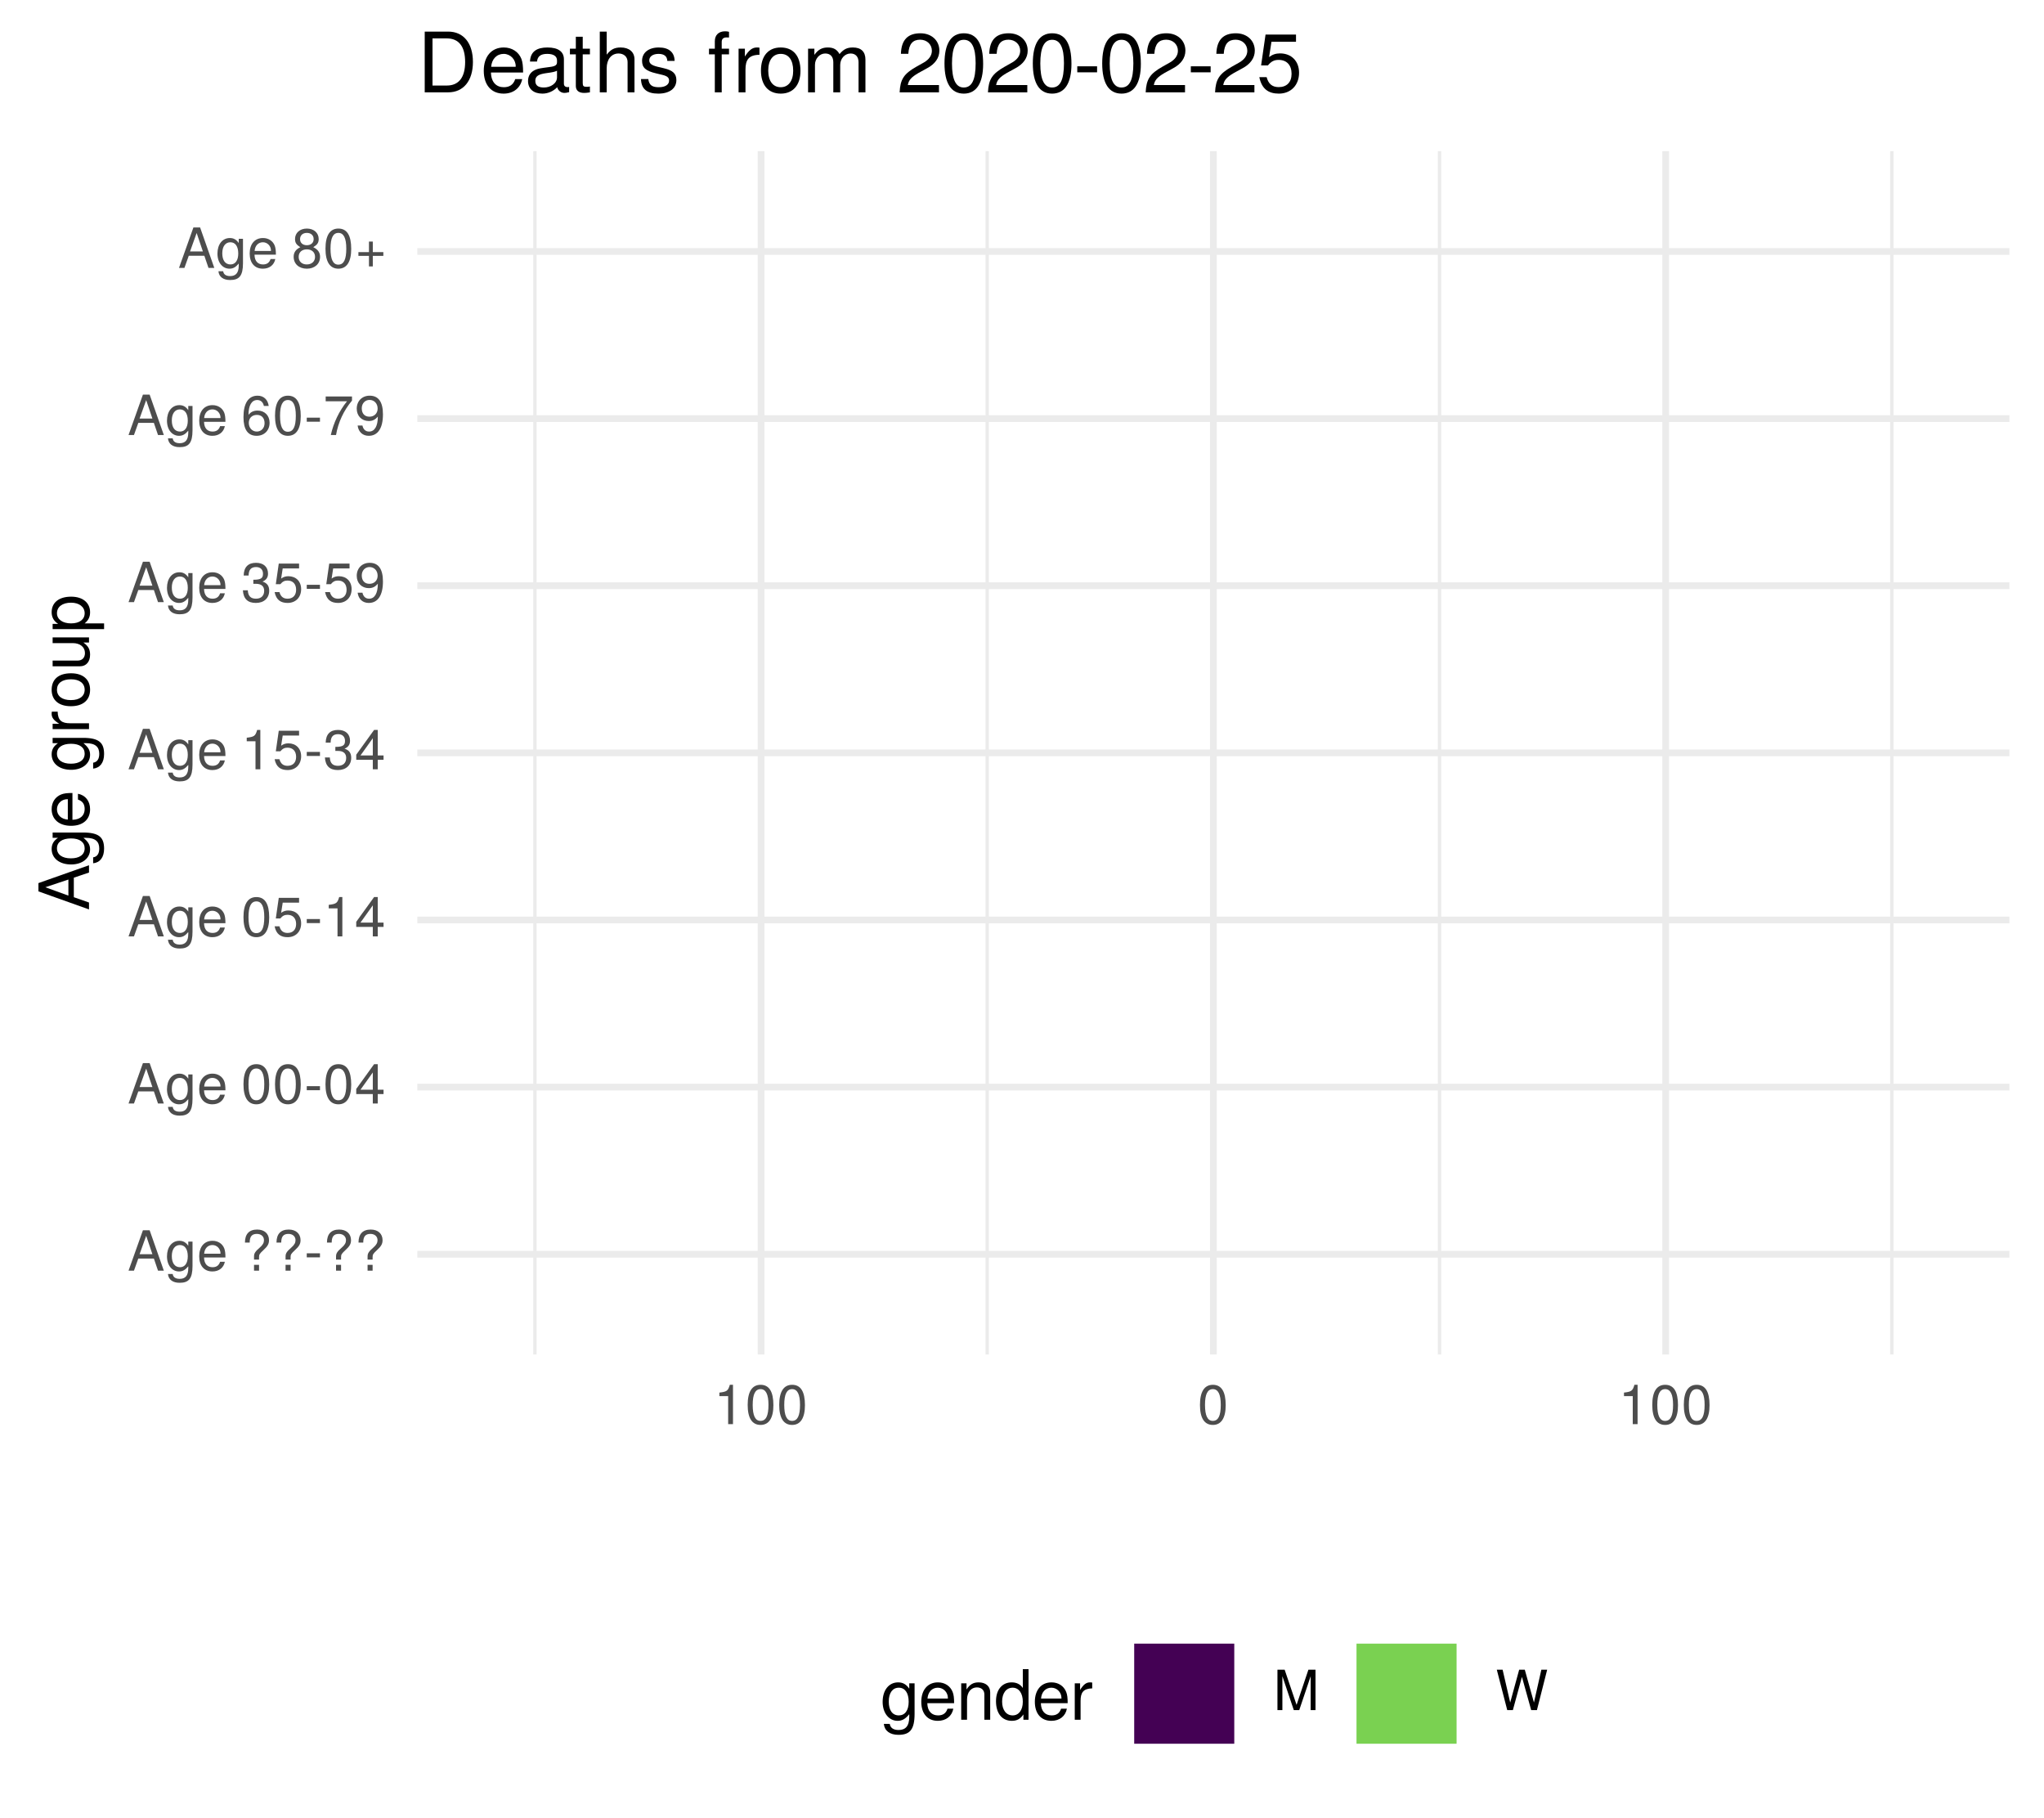
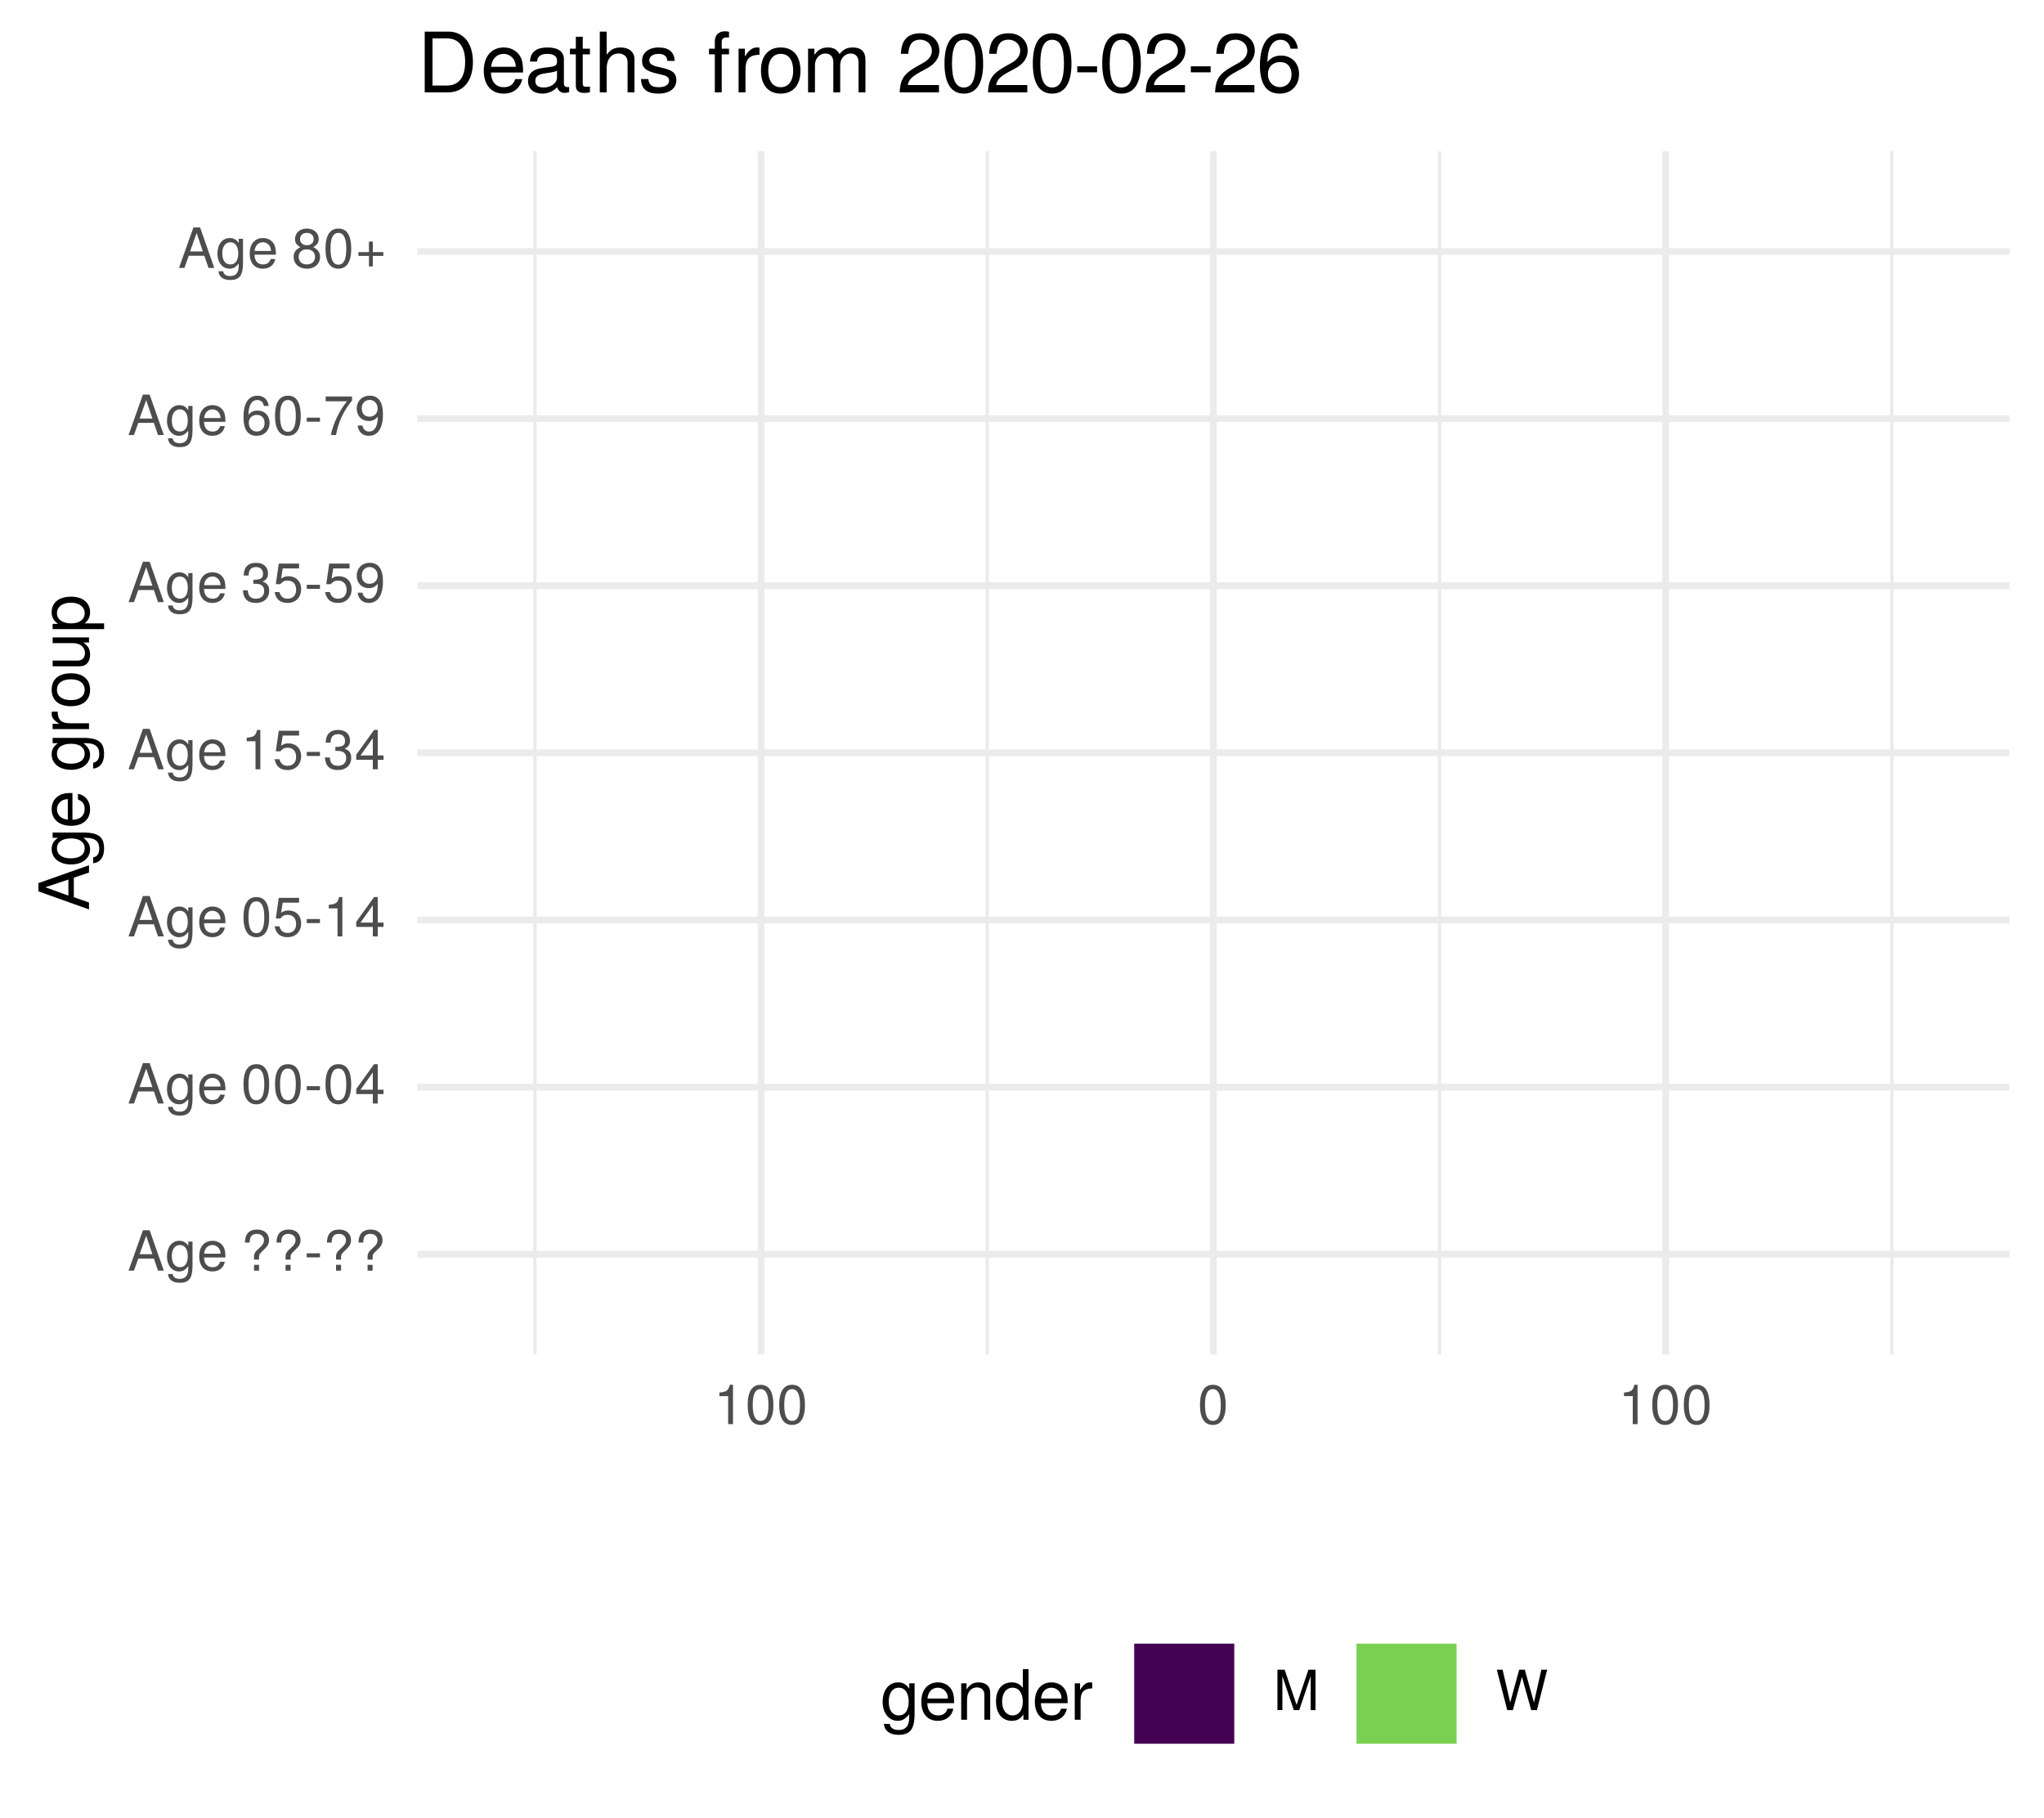
<svg xmlns="http://www.w3.org/2000/svg" xmlns:xlink="http://www.w3.org/1999/xlink" width="324pt" height="288pt" viewBox="0 0 324 288" version="1.1">
  <defs>
    <g>
      <symbol overflow="visible" id="glyph0-0">
        <path style="stroke:none;" d="" />
      </symbol>
      <symbol overflow="visible" id="glyph0-1">
        <path style="stroke:none;" d="M 5.75 0 L 3.5 -6.406 L 2.438 -6.406 L 0.156 0 L 1.016 0 L 1.703 -1.922 L 4.172 -1.922 L 4.828 0 Z M 3.938 -2.609 L 1.906 -2.609 L 2.953 -5.531 Z M 3.938 -2.609 " />
      </symbol>
      <symbol overflow="visible" id="glyph0-2">
        <path style="stroke:none;" d="M 4.297 -0.75 L 4.297 -4.609 L 3.625 -4.609 L 3.625 -3.938 C 3.25 -4.484 2.812 -4.734 2.219 -4.734 C 1.047 -4.734 0.25 -3.75 0.25 -2.266 C 0.25 -0.812 1.078 0.125 2.156 0.125 C 2.734 0.125 3.141 -0.109 3.625 -0.688 L 3.625 -0.391 C 3.625 0.828 3.125 1.297 2.266 1.297 C 1.688 1.297 1.234 1.094 1.156 0.531 L 0.406 0.531 C 0.484 1.406 1.156 1.922 2.25 1.922 C 3.688 1.922 4.297 1.281 4.297 -0.75 Z M 3.547 -2.281 C 3.547 -1.172 3.078 -0.547 2.312 -0.547 C 1.5 -0.547 1.016 -1.188 1.016 -2.312 C 1.016 -3.406 1.516 -4.062 2.297 -4.062 C 3.094 -4.062 3.547 -3.391 3.547 -2.281 Z M 3.547 -2.281 " />
      </symbol>
      <symbol overflow="visible" id="glyph0-3">
        <path style="stroke:none;" d="M 4.516 -2.094 C 4.516 -2.766 4.453 -3.188 4.328 -3.531 C 4.031 -4.281 3.328 -4.734 2.469 -4.734 C 1.172 -4.734 0.359 -3.797 0.359 -2.281 C 0.359 -0.766 1.156 0.125 2.453 0.125 C 3.5 0.125 4.234 -0.469 4.422 -1.406 L 3.672 -1.406 C 3.469 -0.797 3.062 -0.547 2.469 -0.547 C 1.703 -0.547 1.141 -1.031 1.125 -2.094 Z M 3.734 -2.75 C 3.734 -2.75 3.734 -2.703 3.719 -2.688 L 1.141 -2.688 C 1.203 -3.516 1.719 -4.062 2.453 -4.062 C 3.172 -4.062 3.734 -3.469 3.734 -2.75 Z M 3.734 -2.75 " />
      </symbol>
      <symbol overflow="visible" id="glyph0-4">
        <path style="stroke:none;" d="" />
      </symbol>
      <symbol overflow="visible" id="glyph0-5">
        <path style="stroke:none;" d="M 4.422 -4.828 C 4.422 -5.859 3.688 -6.516 2.547 -6.516 C 1.281 -6.516 0.609 -5.812 0.609 -4.453 L 1.359 -4.453 C 1.359 -5.422 1.719 -5.828 2.5 -5.828 C 3.172 -5.828 3.625 -5.422 3.625 -4.828 C 3.625 -4.422 3.438 -4.078 2.969 -3.672 C 2.453 -3.203 2.453 -3.203 2.297 -3 C 2.109 -2.75 2.047 -2.547 2.047 -2.234 L 2.047 -1.75 L 2.844 -1.75 L 2.844 -2.156 C 2.844 -2.547 2.938 -2.703 3.531 -3.25 C 4.203 -3.859 4.422 -4.25 4.422 -4.828 Z M 2.844 0 L 2.844 -0.922 L 2.047 -0.922 L 2.047 0 Z M 2.844 0 " />
      </symbol>
      <symbol overflow="visible" id="glyph0-6">
        <path style="stroke:none;" d="M 2.5 -2.109 L 2.5 -2.75 L 0.406 -2.75 L 0.406 -2.109 Z M 2.5 -2.109 " />
      </symbol>
      <symbol overflow="visible" id="glyph0-7">
        <path style="stroke:none;" d="M 4.453 -3 C 4.453 -5.156 3.781 -6.234 2.422 -6.234 C 1.078 -6.234 0.375 -5.141 0.375 -3.047 C 0.375 -0.953 1.078 0.125 2.422 0.125 C 3.734 0.125 4.453 -0.953 4.453 -3 Z M 3.672 -3.062 C 3.672 -1.297 3.266 -0.516 2.406 -0.516 C 1.578 -0.516 1.172 -1.344 1.172 -3.047 C 1.172 -4.75 1.578 -5.547 2.422 -5.547 C 3.25 -5.547 3.672 -4.734 3.672 -3.062 Z M 3.672 -3.062 " />
      </symbol>
      <symbol overflow="visible" id="glyph0-8">
        <path style="stroke:none;" d="M 4.578 -1.5 L 4.578 -2.188 L 3.656 -2.188 L 3.656 -6.234 L 3.078 -6.234 L 0.25 -2.312 L 0.25 -1.5 L 2.875 -1.5 L 2.875 0 L 3.656 0 L 3.656 -1.5 Z M 2.875 -2.188 L 0.922 -2.188 L 2.875 -4.922 Z M 2.875 -2.188 " />
      </symbol>
      <symbol overflow="visible" id="glyph0-9">
        <path style="stroke:none;" d="M 4.516 -2.062 C 4.516 -3.297 3.688 -4.109 2.5 -4.109 C 2.062 -4.109 1.703 -4 1.344 -3.734 L 1.594 -5.344 L 4.188 -5.344 L 4.188 -6.109 L 0.969 -6.109 L 0.5 -2.844 L 1.219 -2.844 C 1.578 -3.266 1.875 -3.422 2.359 -3.422 C 3.188 -3.422 3.719 -2.891 3.719 -1.969 C 3.719 -1.062 3.203 -0.547 2.359 -0.547 C 1.688 -0.547 1.266 -0.891 1.078 -1.594 L 0.312 -1.594 C 0.562 -0.359 1.266 0.125 2.375 0.125 C 3.641 0.125 4.516 -0.75 4.516 -2.062 Z M 4.516 -2.062 " />
      </symbol>
      <symbol overflow="visible" id="glyph0-10">
        <path style="stroke:none;" d="M 3.047 0 L 3.047 -6.234 L 2.547 -6.234 C 2.266 -5.281 2.094 -5.141 0.891 -5 L 0.891 -4.438 L 2.281 -4.438 L 2.281 0 Z M 3.047 0 " />
      </symbol>
      <symbol overflow="visible" id="glyph0-11">
        <path style="stroke:none;" d="M 4.453 -1.812 C 4.453 -2.562 4.141 -3.016 3.391 -3.266 C 3.969 -3.5 4.266 -3.891 4.266 -4.516 C 4.266 -5.594 3.547 -6.234 2.359 -6.234 C 1.109 -6.234 0.438 -5.547 0.406 -4.219 L 1.188 -4.219 C 1.203 -5.141 1.578 -5.562 2.375 -5.562 C 3.062 -5.562 3.469 -5.156 3.469 -4.5 C 3.469 -3.828 3.188 -3.547 1.938 -3.547 L 1.938 -2.906 L 2.359 -2.906 C 3.219 -2.906 3.656 -2.5 3.656 -1.797 C 3.656 -1.016 3.172 -0.547 2.359 -0.547 C 1.516 -0.547 1.109 -0.969 1.062 -1.875 L 0.281 -1.875 C 0.375 -0.5 1.062 0.125 2.344 0.125 C 3.625 0.125 4.453 -0.641 4.453 -1.812 Z M 4.453 -1.812 " />
      </symbol>
      <symbol overflow="visible" id="glyph0-12">
        <path style="stroke:none;" d="M 4.484 -3.266 C 4.484 -5.219 3.797 -6.234 2.375 -6.234 C 1.188 -6.234 0.328 -5.391 0.328 -4.172 C 0.328 -3.016 1.125 -2.219 2.25 -2.219 C 2.844 -2.219 3.266 -2.438 3.672 -2.922 C 3.672 -1.406 3.172 -0.547 2.281 -0.547 C 1.734 -0.547 1.359 -0.891 1.234 -1.5 L 0.469 -1.5 C 0.609 -0.469 1.281 0.125 2.234 0.125 C 3.688 0.125 4.484 -1.109 4.484 -3.266 Z M 3.641 -4.188 C 3.641 -3.422 3.094 -2.906 2.344 -2.906 C 1.594 -2.906 1.125 -3.391 1.125 -4.234 C 1.125 -5.016 1.656 -5.562 2.359 -5.562 C 3.094 -5.562 3.641 -5 3.641 -4.188 Z M 3.641 -4.188 " />
      </symbol>
      <symbol overflow="visible" id="glyph0-13">
        <path style="stroke:none;" d="M 4.516 -1.938 C 4.516 -3.094 3.719 -3.875 2.609 -3.875 C 1.984 -3.875 1.5 -3.641 1.172 -3.188 C 1.172 -4.703 1.672 -5.547 2.562 -5.547 C 3.109 -5.547 3.484 -5.203 3.609 -4.609 L 4.375 -4.609 C 4.234 -5.625 3.562 -6.234 2.609 -6.234 C 1.156 -6.234 0.375 -5.016 0.375 -2.844 C 0.375 -0.891 1.047 0.125 2.469 0.125 C 3.656 0.125 4.516 -0.719 4.516 -1.938 Z M 3.719 -1.875 C 3.719 -1.094 3.188 -0.547 2.484 -0.547 C 1.766 -0.547 1.219 -1.125 1.219 -1.922 C 1.219 -2.688 1.734 -3.188 2.5 -3.188 C 3.25 -3.188 3.719 -2.703 3.719 -1.875 Z M 3.719 -1.875 " />
      </symbol>
      <symbol overflow="visible" id="glyph0-14">
        <path style="stroke:none;" d="M 4.578 -5.453 L 4.578 -6.109 L 0.406 -6.109 L 0.406 -5.344 L 3.781 -5.344 C 2.531 -3.781 1.656 -1.953 1.219 0 L 2.047 0 C 2.391 -2.016 3.266 -3.891 4.578 -5.453 Z M 4.578 -5.453 " />
      </symbol>
      <symbol overflow="visible" id="glyph0-15">
        <path style="stroke:none;" d="M 4.516 -1.766 C 4.516 -2.453 4.156 -2.938 3.438 -3.281 C 4.078 -3.672 4.297 -3.984 4.297 -4.578 C 4.297 -5.547 3.531 -6.234 2.422 -6.234 C 1.312 -6.234 0.547 -5.547 0.547 -4.578 C 0.547 -4 0.75 -3.672 1.391 -3.281 C 0.672 -2.938 0.328 -2.453 0.328 -1.766 C 0.328 -0.625 1.188 0.125 2.422 0.125 C 3.656 0.125 4.516 -0.625 4.516 -1.766 Z M 3.5 -4.562 C 3.5 -3.969 3.062 -3.594 2.422 -3.594 C 1.766 -3.594 1.344 -3.969 1.344 -4.562 C 1.344 -5.156 1.766 -5.547 2.422 -5.547 C 3.078 -5.547 3.5 -5.156 3.5 -4.562 Z M 3.719 -1.75 C 3.719 -1.016 3.188 -0.547 2.406 -0.547 C 1.641 -0.547 1.125 -1.016 1.125 -1.75 C 1.125 -2.484 1.641 -2.938 2.422 -2.938 C 3.188 -2.938 3.719 -2.484 3.719 -1.75 Z M 3.719 -1.75 " />
      </symbol>
      <symbol overflow="visible" id="glyph0-16">
        <path style="stroke:none;" d="M 4.547 -1.906 L 4.547 -2.5 L 2.875 -2.5 L 2.875 -4.172 L 2.266 -4.172 L 2.266 -2.5 L 0.594 -2.5 L 0.594 -1.906 L 2.266 -1.906 L 2.266 -0.234 L 2.875 -0.234 L 2.875 -1.906 Z M 4.547 -1.906 " />
      </symbol>
      <symbol overflow="visible" id="glyph0-17">
        <path style="stroke:none;" d="M 6.688 0 L 6.688 -6.406 L 5.562 -6.406 L 3.688 -0.828 L 1.797 -6.406 L 0.656 -6.406 L 0.656 0 L 1.438 0 L 1.438 -5.375 L 3.25 0 L 4.109 0 L 5.922 -5.375 L 5.922 0 Z M 6.688 0 " />
      </symbol>
      <symbol overflow="visible" id="glyph0-18">
        <path style="stroke:none;" d="M 8.172 -6.406 L 7.25 -6.406 L 6.078 -1.203 L 4.625 -6.406 L 3.734 -6.406 L 2.312 -1.203 L 1.109 -6.406 L 0.188 -6.406 L 1.844 0 L 2.734 0 L 4.172 -5.266 L 5.641 0 L 6.547 0 Z M 8.172 -6.406 " />
      </symbol>
      <symbol overflow="visible" id="glyph1-0">
        <path style="stroke:none;" d="" />
      </symbol>
      <symbol overflow="visible" id="glyph1-1">
        <path style="stroke:none;" d="M 0 -7.188 L -8.016 -4.359 L -8.016 -3.047 L 0 -0.188 L 0 -1.281 L -2.406 -2.125 L -2.406 -5.219 L 0 -6.031 Z M -3.266 -4.922 L -3.266 -2.375 L -6.922 -3.703 Z M -3.266 -4.922 " />
      </symbol>
      <symbol overflow="visible" id="glyph1-2">
        <path style="stroke:none;" d="M -0.953 -5.375 L -5.766 -5.375 L -5.766 -4.531 L -4.922 -4.531 C -5.609 -4.062 -5.922 -3.516 -5.922 -2.766 C -5.922 -1.312 -4.703 -0.312 -2.828 -0.312 C -1.016 -0.312 0.172 -1.344 0.172 -2.688 C 0.172 -3.422 -0.141 -3.922 -0.875 -4.531 L -0.484 -4.531 C 1.047 -4.531 1.625 -3.906 1.625 -2.844 C 1.625 -2.109 1.359 -1.547 0.656 -1.438 L 0.656 -0.5 C 1.75 -0.609 2.391 -1.453 2.391 -2.812 C 2.391 -4.609 1.594 -5.375 -0.953 -5.375 Z M -2.844 -4.438 C -1.469 -4.438 -0.688 -3.844 -0.688 -2.875 C -0.688 -1.875 -1.484 -1.281 -2.875 -1.281 C -4.266 -1.281 -5.078 -1.891 -5.078 -2.875 C -5.078 -3.859 -4.25 -4.438 -2.844 -4.438 Z M -2.844 -4.438 " />
      </symbol>
      <symbol overflow="visible" id="glyph1-3">
        <path style="stroke:none;" d="M -2.625 -5.641 C -3.453 -5.641 -3.984 -5.578 -4.406 -5.406 C -5.359 -5.031 -5.922 -4.156 -5.922 -3.078 C -5.922 -1.469 -4.734 -0.438 -2.844 -0.438 C -0.953 -0.438 0.172 -1.438 0.172 -3.062 C 0.172 -4.375 -0.578 -5.297 -1.75 -5.516 L -1.75 -4.594 C -0.984 -4.344 -0.688 -3.828 -0.688 -3.094 C -0.688 -2.141 -1.297 -1.422 -2.625 -1.391 Z M -3.438 -4.656 C -3.438 -4.656 -3.391 -4.656 -3.359 -4.656 L -3.359 -1.422 C -4.391 -1.5 -5.078 -2.141 -5.078 -3.062 C -5.078 -3.969 -4.328 -4.656 -3.438 -4.656 Z M -3.438 -4.656 " />
      </symbol>
      <symbol overflow="visible" id="glyph1-4">
        <path style="stroke:none;" d="" />
      </symbol>
      <symbol overflow="visible" id="glyph1-5">
        <path style="stroke:none;" d="M -4.969 -3.531 L -5.891 -3.531 C -5.922 -3.375 -5.922 -3.297 -5.922 -3.172 C -5.922 -2.578 -5.578 -2.141 -4.719 -1.609 L -5.766 -1.609 L -5.766 -0.766 L 0 -0.766 L 0 -1.688 L -2.984 -1.688 C -4.297 -1.688 -4.938 -2.109 -4.969 -3.531 Z M -4.969 -3.531 " />
      </symbol>
      <symbol overflow="visible" id="glyph1-6">
        <path style="stroke:none;" d="M -2.844 -5.609 C -4.828 -5.609 -5.922 -4.656 -5.922 -2.984 C -5.922 -1.375 -4.812 -0.391 -2.875 -0.391 C -0.953 -0.391 0.172 -1.359 0.172 -3 C 0.172 -4.625 -0.953 -5.609 -2.844 -5.609 Z M -2.844 -4.656 C -1.5 -4.656 -0.688 -4.016 -0.688 -3 C -0.688 -1.984 -1.484 -1.359 -2.875 -1.359 C -4.266 -1.359 -5.078 -1.984 -5.078 -3 C -5.078 -4.031 -4.281 -4.656 -2.844 -4.656 Z M -2.844 -4.656 " />
      </symbol>
      <symbol overflow="visible" id="glyph1-7">
        <path style="stroke:none;" d="M 0 -5.297 L -5.766 -5.297 L -5.766 -4.391 L -2.578 -4.391 C -1.406 -4.391 -0.641 -3.766 -0.641 -2.812 C -0.641 -2.094 -1.078 -1.625 -1.766 -1.625 L -5.766 -1.625 L -5.766 -0.719 L -1.406 -0.719 C -0.453 -0.719 0.172 -1.438 0.172 -2.547 C 0.172 -3.406 -0.125 -3.938 -0.891 -4.484 L 0 -4.484 Z M 0 -5.297 " />
      </symbol>
      <symbol overflow="visible" id="glyph1-8">
        <path style="stroke:none;" d="M -2.828 -5.75 C -4.766 -5.75 -5.922 -4.812 -5.922 -3.281 C -5.922 -2.5 -5.578 -1.875 -4.891 -1.438 L -5.766 -1.438 L -5.766 -0.609 L 2.391 -0.609 L 2.391 -1.516 L -0.688 -1.516 C -0.094 -2 0.172 -2.547 0.172 -3.281 C 0.172 -4.781 -0.984 -5.75 -2.828 -5.75 Z M -2.844 -4.797 C -1.547 -4.797 -0.688 -4.125 -0.688 -3.125 C -0.688 -2.156 -1.484 -1.516 -2.844 -1.516 C -4.188 -1.516 -5.078 -2.156 -5.078 -3.125 C -5.078 -4.141 -4.219 -4.797 -2.844 -4.797 Z M -2.844 -4.797 " />
      </symbol>
      <symbol overflow="visible" id="glyph2-0">
        <path style="stroke:none;" d="" />
      </symbol>
      <symbol overflow="visible" id="glyph2-1">
        <path style="stroke:none;" d="M 5.375 -0.953 L 5.375 -5.766 L 4.531 -5.766 L 4.531 -4.922 C 4.062 -5.609 3.516 -5.922 2.766 -5.922 C 1.312 -5.922 0.312 -4.703 0.312 -2.828 C 0.312 -1.016 1.344 0.172 2.688 0.172 C 3.422 0.172 3.922 -0.141 4.531 -0.875 L 4.531 -0.484 C 4.531 1.047 3.906 1.625 2.844 1.625 C 2.109 1.625 1.547 1.359 1.438 0.656 L 0.5 0.656 C 0.609 1.75 1.453 2.391 2.812 2.391 C 4.609 2.391 5.375 1.594 5.375 -0.953 Z M 4.438 -2.844 C 4.438 -1.469 3.844 -0.688 2.875 -0.688 C 1.875 -0.688 1.281 -1.484 1.281 -2.875 C 1.281 -4.266 1.891 -5.078 2.875 -5.078 C 3.859 -5.078 4.438 -4.25 4.438 -2.844 Z M 4.438 -2.844 " />
      </symbol>
      <symbol overflow="visible" id="glyph2-2">
        <path style="stroke:none;" d="M 5.641 -2.625 C 5.641 -3.453 5.578 -3.984 5.406 -4.406 C 5.031 -5.359 4.156 -5.922 3.078 -5.922 C 1.469 -5.922 0.438 -4.734 0.438 -2.844 C 0.438 -0.953 1.438 0.172 3.062 0.172 C 4.375 0.172 5.297 -0.578 5.516 -1.75 L 4.594 -1.75 C 4.344 -0.984 3.828 -0.688 3.094 -0.688 C 2.141 -0.688 1.422 -1.297 1.391 -2.625 Z M 4.656 -3.438 C 4.656 -3.438 4.656 -3.391 4.656 -3.359 L 1.422 -3.359 C 1.5 -4.391 2.141 -5.078 3.062 -5.078 C 3.969 -5.078 4.656 -4.328 4.656 -3.438 Z M 4.656 -3.438 " />
      </symbol>
      <symbol overflow="visible" id="glyph2-3">
        <path style="stroke:none;" d="M 5.359 0 L 5.359 -4.359 C 5.359 -5.312 4.641 -5.922 3.531 -5.922 C 2.672 -5.922 2.125 -5.594 1.609 -4.797 L 1.609 -5.766 L 0.766 -5.766 L 0.766 0 L 1.688 0 L 1.688 -3.172 C 1.688 -4.359 2.328 -5.125 3.25 -5.125 C 3.984 -5.125 4.438 -4.688 4.438 -4 L 4.438 0 Z M 5.359 0 " />
      </symbol>
      <symbol overflow="visible" id="glyph2-4">
        <path style="stroke:none;" d="M 5.438 0 L 5.438 -8.016 L 4.531 -8.016 L 4.531 -5.031 C 4.141 -5.625 3.531 -5.922 2.766 -5.922 C 1.266 -5.922 0.281 -4.781 0.281 -2.938 C 0.281 -0.984 1.25 0.172 2.797 0.172 C 3.594 0.172 4.141 -0.125 4.625 -0.844 L 4.625 0 Z M 4.531 -2.859 C 4.531 -1.531 3.891 -0.688 2.922 -0.688 C 1.906 -0.688 1.25 -1.547 1.25 -2.875 C 1.25 -4.219 1.906 -5.078 2.922 -5.078 C 3.906 -5.078 4.531 -4.188 4.531 -2.859 Z M 4.531 -2.859 " />
      </symbol>
      <symbol overflow="visible" id="glyph2-5">
        <path style="stroke:none;" d="M 3.531 -4.969 L 3.531 -5.891 C 3.375 -5.922 3.297 -5.922 3.172 -5.922 C 2.578 -5.922 2.141 -5.578 1.609 -4.719 L 1.609 -5.766 L 0.766 -5.766 L 0.766 0 L 1.688 0 L 1.688 -2.984 C 1.688 -4.297 2.109 -4.938 3.531 -4.969 Z M 3.531 -4.969 " />
      </symbol>
      <symbol overflow="visible" id="glyph3-0">
        <path style="stroke:none;" d="" />
      </symbol>
      <symbol overflow="visible" id="glyph3-1">
        <path style="stroke:none;" d="M 8.812 -4.812 C 8.812 -7.797 7.328 -9.625 4.891 -9.625 L 1.172 -9.625 L 1.172 0 L 4.891 0 C 7.312 0 8.812 -1.828 8.812 -4.812 Z M 7.578 -4.812 C 7.578 -2.375 6.578 -1.078 4.672 -1.078 L 2.406 -1.078 L 2.406 -8.547 L 4.672 -8.547 C 6.578 -8.547 7.578 -7.266 7.578 -4.812 Z M 7.578 -4.812 " />
      </symbol>
      <symbol overflow="visible" id="glyph3-2">
        <path style="stroke:none;" d="M 6.766 -3.141 C 6.766 -4.141 6.688 -4.781 6.5 -5.297 C 6.047 -6.438 4.984 -7.109 3.703 -7.109 C 1.766 -7.109 0.531 -5.688 0.531 -3.422 C 0.531 -1.156 1.734 0.203 3.672 0.203 C 5.25 0.203 6.344 -0.703 6.625 -2.094 L 5.516 -2.094 C 5.219 -1.188 4.594 -0.812 3.703 -0.812 C 2.562 -0.812 1.703 -1.562 1.672 -3.141 Z M 5.594 -4.125 C 5.594 -4.125 5.594 -4.062 5.578 -4.047 L 1.703 -4.047 C 1.797 -5.266 2.578 -6.094 3.688 -6.094 C 4.766 -6.094 5.594 -5.203 5.594 -4.125 Z M 5.594 -4.125 " />
      </symbol>
      <symbol overflow="visible" id="glyph3-3">
        <path style="stroke:none;" d="M 7.062 -0.031 L 7.062 -0.859 C 6.938 -0.828 6.891 -0.828 6.828 -0.828 C 6.438 -0.828 6.234 -1.031 6.234 -1.375 L 6.234 -5.234 C 6.234 -6.453 5.328 -7.109 3.625 -7.109 C 1.953 -7.109 0.922 -6.469 0.859 -4.875 L 1.969 -4.875 C 2.062 -5.719 2.562 -6.094 3.594 -6.094 C 4.578 -6.094 5.141 -5.734 5.141 -5.062 L 5.141 -4.781 C 5.141 -4.312 4.859 -4.125 3.984 -4.016 C 2.422 -3.812 2.188 -3.766 1.766 -3.594 C 0.969 -3.266 0.547 -2.641 0.547 -1.797 C 0.547 -0.547 1.422 0.203 2.828 0.203 C 3.703 0.203 4.562 -0.172 5.172 -0.812 C 5.297 -0.297 5.766 0.094 6.312 0.094 C 6.531 0.094 6.703 0.062 7.062 -0.031 Z M 5.141 -2.391 C 5.141 -1.406 4.125 -0.766 3.062 -0.766 C 2.203 -0.766 1.703 -1.062 1.703 -1.828 C 1.703 -2.547 2.188 -2.859 3.359 -3.031 C 4.531 -3.188 4.766 -3.25 5.141 -3.422 Z M 5.141 -2.391 " />
      </symbol>
      <symbol overflow="visible" id="glyph3-4">
        <path style="stroke:none;" d="M 3.359 0 L 3.359 -0.922 C 3.203 -0.891 3.031 -0.875 2.828 -0.875 C 2.344 -0.875 2.219 -1 2.219 -1.484 L 2.219 -6.016 L 3.359 -6.016 L 3.359 -6.922 L 2.219 -6.922 L 2.219 -8.812 L 1.125 -8.812 L 1.125 -6.922 L 0.188 -6.922 L 0.188 -6.016 L 1.125 -6.016 L 1.125 -1 C 1.125 -0.297 1.594 0.094 2.453 0.094 C 2.719 0.094 2.984 0.062 3.359 0 Z M 3.359 0 " />
      </symbol>
      <symbol overflow="visible" id="glyph3-5">
        <path style="stroke:none;" d="M 6.422 0 L 6.422 -5.234 C 6.422 -6.391 5.578 -7.109 4.234 -7.109 C 3.266 -7.109 2.672 -6.812 2.016 -5.969 L 2.016 -9.625 L 0.922 -9.625 L 0.922 0 L 2.016 0 L 2.016 -3.812 C 2.016 -5.234 2.766 -6.156 3.891 -6.156 C 4.672 -6.156 5.328 -5.703 5.328 -4.797 L 5.328 0 Z M 6.422 0 " />
      </symbol>
      <symbol overflow="visible" id="glyph3-6">
        <path style="stroke:none;" d="M 6.062 -1.938 C 6.062 -2.969 5.484 -3.484 4.109 -3.812 L 3.047 -4.062 C 2.156 -4.281 1.766 -4.562 1.766 -5.062 C 1.766 -5.688 2.344 -6.094 3.234 -6.094 C 4.125 -6.094 4.594 -5.719 4.625 -4.984 L 5.781 -4.984 C 5.766 -6.344 4.875 -7.109 3.281 -7.109 C 1.656 -7.109 0.625 -6.281 0.625 -5 C 0.625 -3.922 1.172 -3.406 2.812 -3.016 L 3.844 -2.766 C 4.609 -2.578 4.906 -2.344 4.906 -1.844 C 4.906 -1.203 4.266 -0.812 3.297 -0.812 C 2.312 -0.812 1.75 -1.062 1.609 -2.109 L 0.453 -2.109 C 0.5 -0.516 1.406 0.203 3.203 0.203 C 4.953 0.203 6.062 -0.609 6.062 -1.938 Z M 6.062 -1.938 " />
      </symbol>
      <symbol overflow="visible" id="glyph3-7">
        <path style="stroke:none;" d="" />
      </symbol>
      <symbol overflow="visible" id="glyph3-8">
        <path style="stroke:none;" d="M 3.406 -6.016 L 3.406 -6.922 L 2.25 -6.922 L 2.25 -8 C 2.25 -8.469 2.516 -8.703 3.031 -8.703 C 3.109 -8.703 3.156 -8.703 3.406 -8.688 L 3.406 -9.594 C 3.156 -9.656 3.016 -9.672 2.781 -9.672 C 1.766 -9.672 1.156 -9.078 1.156 -8.094 L 1.156 -6.922 L 0.234 -6.922 L 0.234 -6.016 L 1.156 -6.016 L 1.156 0 L 2.25 0 L 2.25 -6.016 Z M 3.406 -6.016 " />
      </symbol>
      <symbol overflow="visible" id="glyph3-9">
        <path style="stroke:none;" d="M 4.234 -5.953 L 4.234 -7.078 C 4.047 -7.109 3.969 -7.109 3.812 -7.109 C 3.109 -7.109 2.562 -6.688 1.922 -5.672 L 1.922 -6.922 L 0.922 -6.922 L 0.922 0 L 2.016 0 L 2.016 -3.594 C 2.016 -5.156 2.531 -5.922 4.234 -5.953 Z M 4.234 -5.953 " />
      </symbol>
      <symbol overflow="visible" id="glyph3-10">
        <path style="stroke:none;" d="M 6.734 -3.406 C 6.734 -5.797 5.578 -7.109 3.594 -7.109 C 1.656 -7.109 0.469 -5.781 0.469 -3.453 C 0.469 -1.141 1.641 0.203 3.609 0.203 C 5.547 0.203 6.734 -1.141 6.734 -3.406 Z M 5.578 -3.422 C 5.578 -1.797 4.812 -0.812 3.609 -0.812 C 2.375 -0.812 1.625 -1.781 1.625 -3.453 C 1.625 -5.125 2.375 -6.094 3.609 -6.094 C 4.844 -6.094 5.578 -5.141 5.578 -3.422 Z M 5.578 -3.422 " />
      </symbol>
      <symbol overflow="visible" id="glyph3-11">
        <path style="stroke:none;" d="M 10.031 0 L 10.031 -5.188 C 10.031 -6.438 9.344 -7.109 8.047 -7.109 C 7.125 -7.109 6.578 -6.844 5.922 -6.062 C 5.516 -6.797 4.969 -7.109 4.062 -7.109 C 3.141 -7.109 2.531 -6.766 1.938 -5.938 L 1.938 -6.922 L 0.938 -6.922 L 0.938 0 L 2.031 0 L 2.031 -4.344 C 2.031 -5.344 2.766 -6.156 3.656 -6.156 C 4.469 -6.156 4.938 -5.656 4.938 -4.766 L 4.938 0 L 6.031 0 L 6.031 -4.344 C 6.031 -5.344 6.766 -6.156 7.672 -6.156 C 8.469 -6.156 8.938 -5.641 8.938 -4.766 L 8.938 0 Z M 10.031 0 " />
      </symbol>
      <symbol overflow="visible" id="glyph3-12">
        <path style="stroke:none;" d="M 6.75 -6.609 C 6.75 -8.203 5.516 -9.359 3.75 -9.359 C 1.828 -9.359 0.719 -8.391 0.656 -6.109 L 1.828 -6.109 C 1.922 -7.688 2.562 -8.344 3.703 -8.344 C 4.766 -8.344 5.562 -7.594 5.562 -6.594 C 5.562 -5.844 5.125 -5.219 4.297 -4.734 L 3.078 -4.047 C 1.125 -2.938 0.547 -2.062 0.453 0 L 6.688 0 L 6.688 -1.156 L 1.75 -1.156 C 1.875 -1.922 2.297 -2.406 3.453 -3.078 L 4.766 -3.797 C 6.078 -4.484 6.75 -5.469 6.75 -6.609 Z M 6.75 -6.609 " />
      </symbol>
      <symbol overflow="visible" id="glyph3-13">
        <path style="stroke:none;" d="M 6.688 -4.5 C 6.688 -7.75 5.672 -9.359 3.625 -9.359 C 1.609 -9.359 0.562 -7.719 0.562 -4.578 C 0.562 -1.422 1.625 0.203 3.625 0.203 C 5.609 0.203 6.688 -1.422 6.688 -4.5 Z M 5.5 -4.609 C 5.5 -1.953 4.891 -0.766 3.609 -0.766 C 2.375 -0.766 1.75 -2 1.75 -4.562 C 1.75 -7.125 2.375 -8.328 3.625 -8.328 C 4.891 -8.328 5.5 -7.109 5.5 -4.609 Z M 5.5 -4.609 " />
      </symbol>
      <symbol overflow="visible" id="glyph3-14">
        <path style="stroke:none;" d="M 3.75 -3.172 L 3.75 -4.125 L 0.609 -4.125 L 0.609 -3.172 Z M 3.75 -3.172 " />
      </symbol>
      <symbol overflow="visible" id="glyph3-15">
-         <path style="stroke:none;" d="M 6.766 -3.109 C 6.766 -4.953 5.547 -6.172 3.75 -6.172 C 3.094 -6.172 2.562 -6 2.016 -5.594 L 2.391 -8.016 L 6.281 -8.016 L 6.281 -9.156 L 1.453 -9.156 L 0.75 -4.266 L 1.828 -4.266 C 2.359 -4.906 2.812 -5.141 3.531 -5.141 C 4.797 -5.141 5.578 -4.328 5.578 -2.938 C 5.578 -1.594 4.812 -0.828 3.531 -0.828 C 2.516 -0.828 1.906 -1.344 1.625 -2.406 L 0.469 -2.406 C 0.844 -0.547 1.906 0.203 3.562 0.203 C 5.453 0.203 6.766 -1.125 6.766 -3.109 Z M 6.766 -3.109 " />
+         <path style="stroke:none;" d="M 6.766 -2.906 C 6.766 -4.641 5.578 -5.828 3.906 -5.828 C 2.984 -5.828 2.25 -5.469 1.75 -4.781 C 1.766 -7.062 2.516 -8.328 3.844 -8.328 C 4.656 -8.328 5.234 -7.812 5.406 -6.922 L 6.578 -6.922 C 6.344 -8.453 5.344 -9.359 3.922 -9.359 C 1.75 -9.359 0.562 -7.531 0.562 -4.266 C 0.562 -1.344 1.578 0.203 3.703 0.203 C 5.5 0.203 6.766 -1.062 6.766 -2.906 Z M 5.578 -2.812 C 5.578 -1.641 4.797 -0.828 3.719 -0.828 C 2.641 -0.828 1.828 -1.672 1.828 -2.875 C 1.828 -4.047 2.609 -4.797 3.766 -4.797 C 4.891 -4.797 5.578 -4.062 5.578 -2.812 Z M 5.578 -2.812 " />
      </symbol>
    </g>
    <clipPath id="clip1">
      <path d="M 84 23.957 L 86 23.957 L 86 214.648 L 84 214.648 Z M 84 23.957 " />
    </clipPath>
    <clipPath id="clip2">
      <path d="M 156 23.957 L 157 23.957 L 157 214.648 L 156 214.648 Z M 156 23.957 " />
    </clipPath>
    <clipPath id="clip3">
      <path d="M 227 23.957 L 229 23.957 L 229 214.648 L 227 214.648 Z M 227 23.957 " />
    </clipPath>
    <clipPath id="clip4">
      <path d="M 299 23.957 L 301 23.957 L 301 214.648 L 299 214.648 Z M 299 23.957 " />
    </clipPath>
    <clipPath id="clip5">
      <path d="M 66.152 198 L 318.523 198 L 318.523 200 L 66.152 200 Z M 66.152 198 " />
    </clipPath>
    <clipPath id="clip6">
      <path d="M 66.152 171 L 318.523 171 L 318.523 173 L 66.152 173 Z M 66.152 171 " />
    </clipPath>
    <clipPath id="clip7">
      <path d="M 66.152 145 L 318.523 145 L 318.523 147 L 66.152 147 Z M 66.152 145 " />
    </clipPath>
    <clipPath id="clip8">
      <path d="M 66.152 118 L 318.523 118 L 318.523 120 L 66.152 120 Z M 66.152 118 " />
    </clipPath>
    <clipPath id="clip9">
      <path d="M 66.152 92 L 318.523 92 L 318.523 94 L 66.152 94 Z M 66.152 92 " />
    </clipPath>
    <clipPath id="clip10">
      <path d="M 66.152 65 L 318.523 65 L 318.523 67 L 66.152 67 Z M 66.152 65 " />
    </clipPath>
    <clipPath id="clip11">
      <path d="M 66.152 39 L 318.523 39 L 318.523 41 L 66.152 41 Z M 66.152 39 " />
    </clipPath>
    <clipPath id="clip12">
      <path d="M 120 23.957 L 122 23.957 L 122 214.648 L 120 214.648 Z M 120 23.957 " />
    </clipPath>
    <clipPath id="clip13">
      <path d="M 191 23.957 L 193 23.957 L 193 214.648 L 191 214.648 Z M 191 23.957 " />
    </clipPath>
    <clipPath id="clip14">
      <path d="M 263 23.957 L 265 23.957 L 265 214.648 L 263 214.648 Z M 263 23.957 " />
    </clipPath>
  </defs>
-   <g id="surface2376">
+   <g id="surface2386">
    <rect x="0" y="0" width="324" height="288" style="fill:rgb(100%,100%,100%);fill-opacity:1;stroke:none;" />
    <g clip-path="url(#clip1)" clip-rule="nonzero">
      <path style="fill:none;stroke-width:0.533;stroke-linecap:butt;stroke-linejoin:round;stroke:rgb(92.157%,92.157%,92.157%);stroke-opacity:1;stroke-miterlimit:10;" d="M 84.793 214.652 L 84.793 23.957 " />
    </g>
    <g clip-path="url(#clip2)" clip-rule="nonzero">
      <path style="fill:none;stroke-width:0.533;stroke-linecap:butt;stroke-linejoin:round;stroke:rgb(92.157%,92.157%,92.157%);stroke-opacity:1;stroke-miterlimit:10;" d="M 156.488 214.652 L 156.488 23.957 " />
    </g>
    <g clip-path="url(#clip3)" clip-rule="nonzero">
      <path style="fill:none;stroke-width:0.533;stroke-linecap:butt;stroke-linejoin:round;stroke:rgb(92.157%,92.157%,92.157%);stroke-opacity:1;stroke-miterlimit:10;" d="M 228.184 214.652 L 228.184 23.957 " />
    </g>
    <g clip-path="url(#clip4)" clip-rule="nonzero">
      <path style="fill:none;stroke-width:0.533;stroke-linecap:butt;stroke-linejoin:round;stroke:rgb(92.157%,92.157%,92.157%);stroke-opacity:1;stroke-miterlimit:10;" d="M 299.879 214.652 L 299.879 23.957 " />
    </g>
    <g clip-path="url(#clip5)" clip-rule="nonzero">
      <path style="fill:none;stroke-width:1.067;stroke-linecap:butt;stroke-linejoin:round;stroke:rgb(92.157%,92.157%,92.157%);stroke-opacity:1;stroke-miterlimit:10;" d="M 66.152 198.762 L 318.52 198.762 " />
    </g>
    <g clip-path="url(#clip6)" clip-rule="nonzero">
      <path style="fill:none;stroke-width:1.067;stroke-linecap:butt;stroke-linejoin:round;stroke:rgb(92.157%,92.157%,92.157%);stroke-opacity:1;stroke-miterlimit:10;" d="M 66.152 172.273 L 318.52 172.273 " />
    </g>
    <g clip-path="url(#clip7)" clip-rule="nonzero">
      <path style="fill:none;stroke-width:1.067;stroke-linecap:butt;stroke-linejoin:round;stroke:rgb(92.157%,92.157%,92.157%);stroke-opacity:1;stroke-miterlimit:10;" d="M 66.152 145.789 L 318.52 145.789 " />
    </g>
    <g clip-path="url(#clip8)" clip-rule="nonzero">
      <path style="fill:none;stroke-width:1.067;stroke-linecap:butt;stroke-linejoin:round;stroke:rgb(92.157%,92.157%,92.157%);stroke-opacity:1;stroke-miterlimit:10;" d="M 66.152 119.305 L 318.52 119.305 " />
    </g>
    <g clip-path="url(#clip9)" clip-rule="nonzero">
      <path style="fill:none;stroke-width:1.067;stroke-linecap:butt;stroke-linejoin:round;stroke:rgb(92.157%,92.157%,92.157%);stroke-opacity:1;stroke-miterlimit:10;" d="M 66.152 92.82 L 318.52 92.82 " />
    </g>
    <g clip-path="url(#clip10)" clip-rule="nonzero">
      <path style="fill:none;stroke-width:1.067;stroke-linecap:butt;stroke-linejoin:round;stroke:rgb(92.157%,92.157%,92.157%);stroke-opacity:1;stroke-miterlimit:10;" d="M 66.152 66.336 L 318.52 66.336 " />
    </g>
    <g clip-path="url(#clip11)" clip-rule="nonzero">
      <path style="fill:none;stroke-width:1.067;stroke-linecap:butt;stroke-linejoin:round;stroke:rgb(92.157%,92.157%,92.157%);stroke-opacity:1;stroke-miterlimit:10;" d="M 66.152 39.852 L 318.52 39.852 " />
    </g>
    <g clip-path="url(#clip12)" clip-rule="nonzero">
      <path style="fill:none;stroke-width:1.067;stroke-linecap:butt;stroke-linejoin:round;stroke:rgb(92.157%,92.157%,92.157%);stroke-opacity:1;stroke-miterlimit:10;" d="M 120.641 214.652 L 120.641 23.957 " />
    </g>
    <g clip-path="url(#clip13)" clip-rule="nonzero">
      <path style="fill:none;stroke-width:1.067;stroke-linecap:butt;stroke-linejoin:round;stroke:rgb(92.157%,92.157%,92.157%);stroke-opacity:1;stroke-miterlimit:10;" d="M 192.336 214.652 L 192.336 23.957 " />
    </g>
    <g clip-path="url(#clip14)" clip-rule="nonzero">
      <path style="fill:none;stroke-width:1.067;stroke-linecap:butt;stroke-linejoin:round;stroke:rgb(92.157%,92.157%,92.157%);stroke-opacity:1;stroke-miterlimit:10;" d="M 264.031 214.652 L 264.031 23.957 " />
    </g>
    <g style="fill:rgb(30.196%,30.196%,30.196%);fill-opacity:1;">
      <use xlink:href="#glyph0-1" x="20.219" y="201.364" />
      <use xlink:href="#glyph0-2" x="26.219" y="201.364" />
      <use xlink:href="#glyph0-3" x="31.219" y="201.364" />
      <use xlink:href="#glyph0-4" x="36.219" y="201.364" />
      <use xlink:href="#glyph0-5" x="38.219" y="201.364" />
      <use xlink:href="#glyph0-5" x="43.219" y="201.364" />
      <use xlink:href="#glyph0-6" x="48.219" y="201.364" />
      <use xlink:href="#glyph0-5" x="51.219" y="201.364" />
      <use xlink:href="#glyph0-5" x="56.219" y="201.364" />
    </g>
    <g style="fill:rgb(30.196%,30.196%,30.196%);fill-opacity:1;">
      <use xlink:href="#glyph0-1" x="20.219" y="174.876" />
      <use xlink:href="#glyph0-2" x="26.219" y="174.876" />
      <use xlink:href="#glyph0-3" x="31.219" y="174.876" />
      <use xlink:href="#glyph0-4" x="36.219" y="174.876" />
      <use xlink:href="#glyph0-7" x="38.219" y="174.876" />
      <use xlink:href="#glyph0-7" x="43.219" y="174.876" />
      <use xlink:href="#glyph0-6" x="48.219" y="174.876" />
      <use xlink:href="#glyph0-7" x="51.219" y="174.876" />
      <use xlink:href="#glyph0-8" x="56.219" y="174.876" />
    </g>
    <g style="fill:rgb(30.196%,30.196%,30.196%);fill-opacity:1;">
      <use xlink:href="#glyph0-1" x="20.219" y="148.392" />
      <use xlink:href="#glyph0-2" x="26.219" y="148.392" />
      <use xlink:href="#glyph0-3" x="31.219" y="148.392" />
      <use xlink:href="#glyph0-4" x="36.219" y="148.392" />
      <use xlink:href="#glyph0-7" x="38.219" y="148.392" />
      <use xlink:href="#glyph0-9" x="43.219" y="148.392" />
      <use xlink:href="#glyph0-6" x="48.219" y="148.392" />
      <use xlink:href="#glyph0-10" x="51.219" y="148.392" />
      <use xlink:href="#glyph0-8" x="56.219" y="148.392" />
    </g>
    <g style="fill:rgb(30.196%,30.196%,30.196%);fill-opacity:1;">
      <use xlink:href="#glyph0-1" x="20.219" y="121.907" />
      <use xlink:href="#glyph0-2" x="26.219" y="121.907" />
      <use xlink:href="#glyph0-3" x="31.219" y="121.907" />
      <use xlink:href="#glyph0-4" x="36.219" y="121.907" />
      <use xlink:href="#glyph0-10" x="38.219" y="121.907" />
      <use xlink:href="#glyph0-9" x="43.219" y="121.907" />
      <use xlink:href="#glyph0-6" x="48.219" y="121.907" />
      <use xlink:href="#glyph0-11" x="51.219" y="121.907" />
      <use xlink:href="#glyph0-8" x="56.219" y="121.907" />
    </g>
    <g style="fill:rgb(30.196%,30.196%,30.196%);fill-opacity:1;">
      <use xlink:href="#glyph0-1" x="20.219" y="95.423" />
      <use xlink:href="#glyph0-2" x="26.219" y="95.423" />
      <use xlink:href="#glyph0-3" x="31.219" y="95.423" />
      <use xlink:href="#glyph0-4" x="36.219" y="95.423" />
      <use xlink:href="#glyph0-11" x="38.219" y="95.423" />
      <use xlink:href="#glyph0-9" x="43.219" y="95.423" />
      <use xlink:href="#glyph0-6" x="48.219" y="95.423" />
      <use xlink:href="#glyph0-9" x="51.219" y="95.423" />
      <use xlink:href="#glyph0-12" x="56.219" y="95.423" />
    </g>
    <g style="fill:rgb(30.196%,30.196%,30.196%);fill-opacity:1;">
      <use xlink:href="#glyph0-1" x="20.219" y="68.938" />
      <use xlink:href="#glyph0-2" x="26.219" y="68.938" />
      <use xlink:href="#glyph0-3" x="31.219" y="68.938" />
      <use xlink:href="#glyph0-4" x="36.219" y="68.938" />
      <use xlink:href="#glyph0-13" x="38.219" y="68.938" />
      <use xlink:href="#glyph0-7" x="43.219" y="68.938" />
      <use xlink:href="#glyph0-6" x="48.219" y="68.938" />
      <use xlink:href="#glyph0-14" x="51.219" y="68.938" />
      <use xlink:href="#glyph0-12" x="56.219" y="68.938" />
    </g>
    <g style="fill:rgb(30.196%,30.196%,30.196%);fill-opacity:1;">
      <use xlink:href="#glyph0-1" x="28.219" y="42.454" />
      <use xlink:href="#glyph0-2" x="34.219" y="42.454" />
      <use xlink:href="#glyph0-3" x="39.219" y="42.454" />
      <use xlink:href="#glyph0-4" x="44.219" y="42.454" />
      <use xlink:href="#glyph0-15" x="46.219" y="42.454" />
      <use xlink:href="#glyph0-7" x="51.219" y="42.454" />
      <use xlink:href="#glyph0-16" x="56.219" y="42.454" />
    </g>
    <g style="fill:rgb(30.196%,30.196%,30.196%);fill-opacity:1;">
      <use xlink:href="#glyph0-10" x="113.141" y="225.685" />
      <use xlink:href="#glyph0-7" x="118.141" y="225.685" />
      <use xlink:href="#glyph0-7" x="123.141" y="225.685" />
    </g>
    <g style="fill:rgb(30.196%,30.196%,30.196%);fill-opacity:1;">
      <use xlink:href="#glyph0-7" x="189.836" y="225.685" />
    </g>
    <g style="fill:rgb(30.196%,30.196%,30.196%);fill-opacity:1;">
      <use xlink:href="#glyph0-10" x="256.531" y="225.685" />
      <use xlink:href="#glyph0-7" x="261.531" y="225.685" />
      <use xlink:href="#glyph0-7" x="266.531" y="225.685" />
    </g>
    <g style="fill:rgb(0%,0%,0%);fill-opacity:1;">
      <use xlink:href="#glyph1-1" x="14.108" y="144.305" />
      <use xlink:href="#glyph1-2" x="14.108" y="137.305" />
      <use xlink:href="#glyph1-3" x="14.108" y="131.305" />
      <use xlink:href="#glyph1-4" x="14.108" y="125.305" />
      <use xlink:href="#glyph1-2" x="14.108" y="122.305" />
      <use xlink:href="#glyph1-5" x="14.108" y="116.305" />
      <use xlink:href="#glyph1-6" x="14.108" y="112.305" />
      <use xlink:href="#glyph1-7" x="14.108" y="106.305" />
      <use xlink:href="#glyph1-8" x="14.108" y="100.305" />
    </g>
    <g style="fill:rgb(0%,0%,0%);fill-opacity:1;">
      <use xlink:href="#glyph2-1" x="139.598" y="272.53" />
      <use xlink:href="#glyph2-2" x="145.598" y="272.53" />
      <use xlink:href="#glyph2-3" x="151.598" y="272.53" />
      <use xlink:href="#glyph2-4" x="157.598" y="272.53" />
      <use xlink:href="#glyph2-2" x="163.598" y="272.53" />
      <use xlink:href="#glyph2-5" x="169.598" y="272.53" />
    </g>
    <path style=" stroke:none;fill-rule:nonzero;fill:rgb(26.667%,0.392%,32.941%);fill-opacity:1;" d="M 179.785 276.332 L 195.648 276.332 L 195.648 260.469 L 179.785 260.469 Z M 179.785 276.332 " />
    <path style=" stroke:none;fill-rule:nonzero;fill:rgb(47.843%,81.961%,31.765%);fill-opacity:1;" d="M 215.023 276.332 L 230.887 276.332 L 230.887 260.469 L 215.023 260.469 Z M 215.023 276.332 " />
    <g style="fill:rgb(0%,0%,0%);fill-opacity:1;">
      <use xlink:href="#glyph0-17" x="201.836" y="271.005" />
    </g>
    <g style="fill:rgb(0%,0%,0%);fill-opacity:1;">
      <use xlink:href="#glyph0-18" x="237.074" y="271.005" />
    </g>
    <g style="fill:rgb(0%,0%,0%);fill-opacity:1;">
      <use xlink:href="#glyph3-1" x="66.152" y="14.633" />
      <use xlink:href="#glyph3-2" x="76.152" y="14.633" />
      <use xlink:href="#glyph3-3" x="83.152" y="14.633" />
      <use xlink:href="#glyph3-4" x="90.152" y="14.633" />
      <use xlink:href="#glyph3-5" x="94.152" y="14.633" />
      <use xlink:href="#glyph3-6" x="101.152" y="14.633" />
      <use xlink:href="#glyph3-7" x="108.152" y="14.633" />
      <use xlink:href="#glyph3-8" x="112.152" y="14.633" />
      <use xlink:href="#glyph3-9" x="116.152" y="14.633" />
      <use xlink:href="#glyph3-10" x="120.152" y="14.633" />
      <use xlink:href="#glyph3-11" x="127.152" y="14.633" />
      <use xlink:href="#glyph3-7" x="138.152" y="14.633" />
      <use xlink:href="#glyph3-12" x="142.152" y="14.633" />
      <use xlink:href="#glyph3-13" x="149.152" y="14.633" />
      <use xlink:href="#glyph3-12" x="156.152" y="14.633" />
      <use xlink:href="#glyph3-13" x="163.152" y="14.633" />
      <use xlink:href="#glyph3-14" x="170.152" y="14.633" />
      <use xlink:href="#glyph3-13" x="174.152" y="14.633" />
      <use xlink:href="#glyph3-12" x="181.152" y="14.633" />
      <use xlink:href="#glyph3-14" x="188.152" y="14.633" />
      <use xlink:href="#glyph3-12" x="192.152" y="14.633" />
      <use xlink:href="#glyph3-15" x="199.152" y="14.633" />
    </g>
  </g>
</svg>
